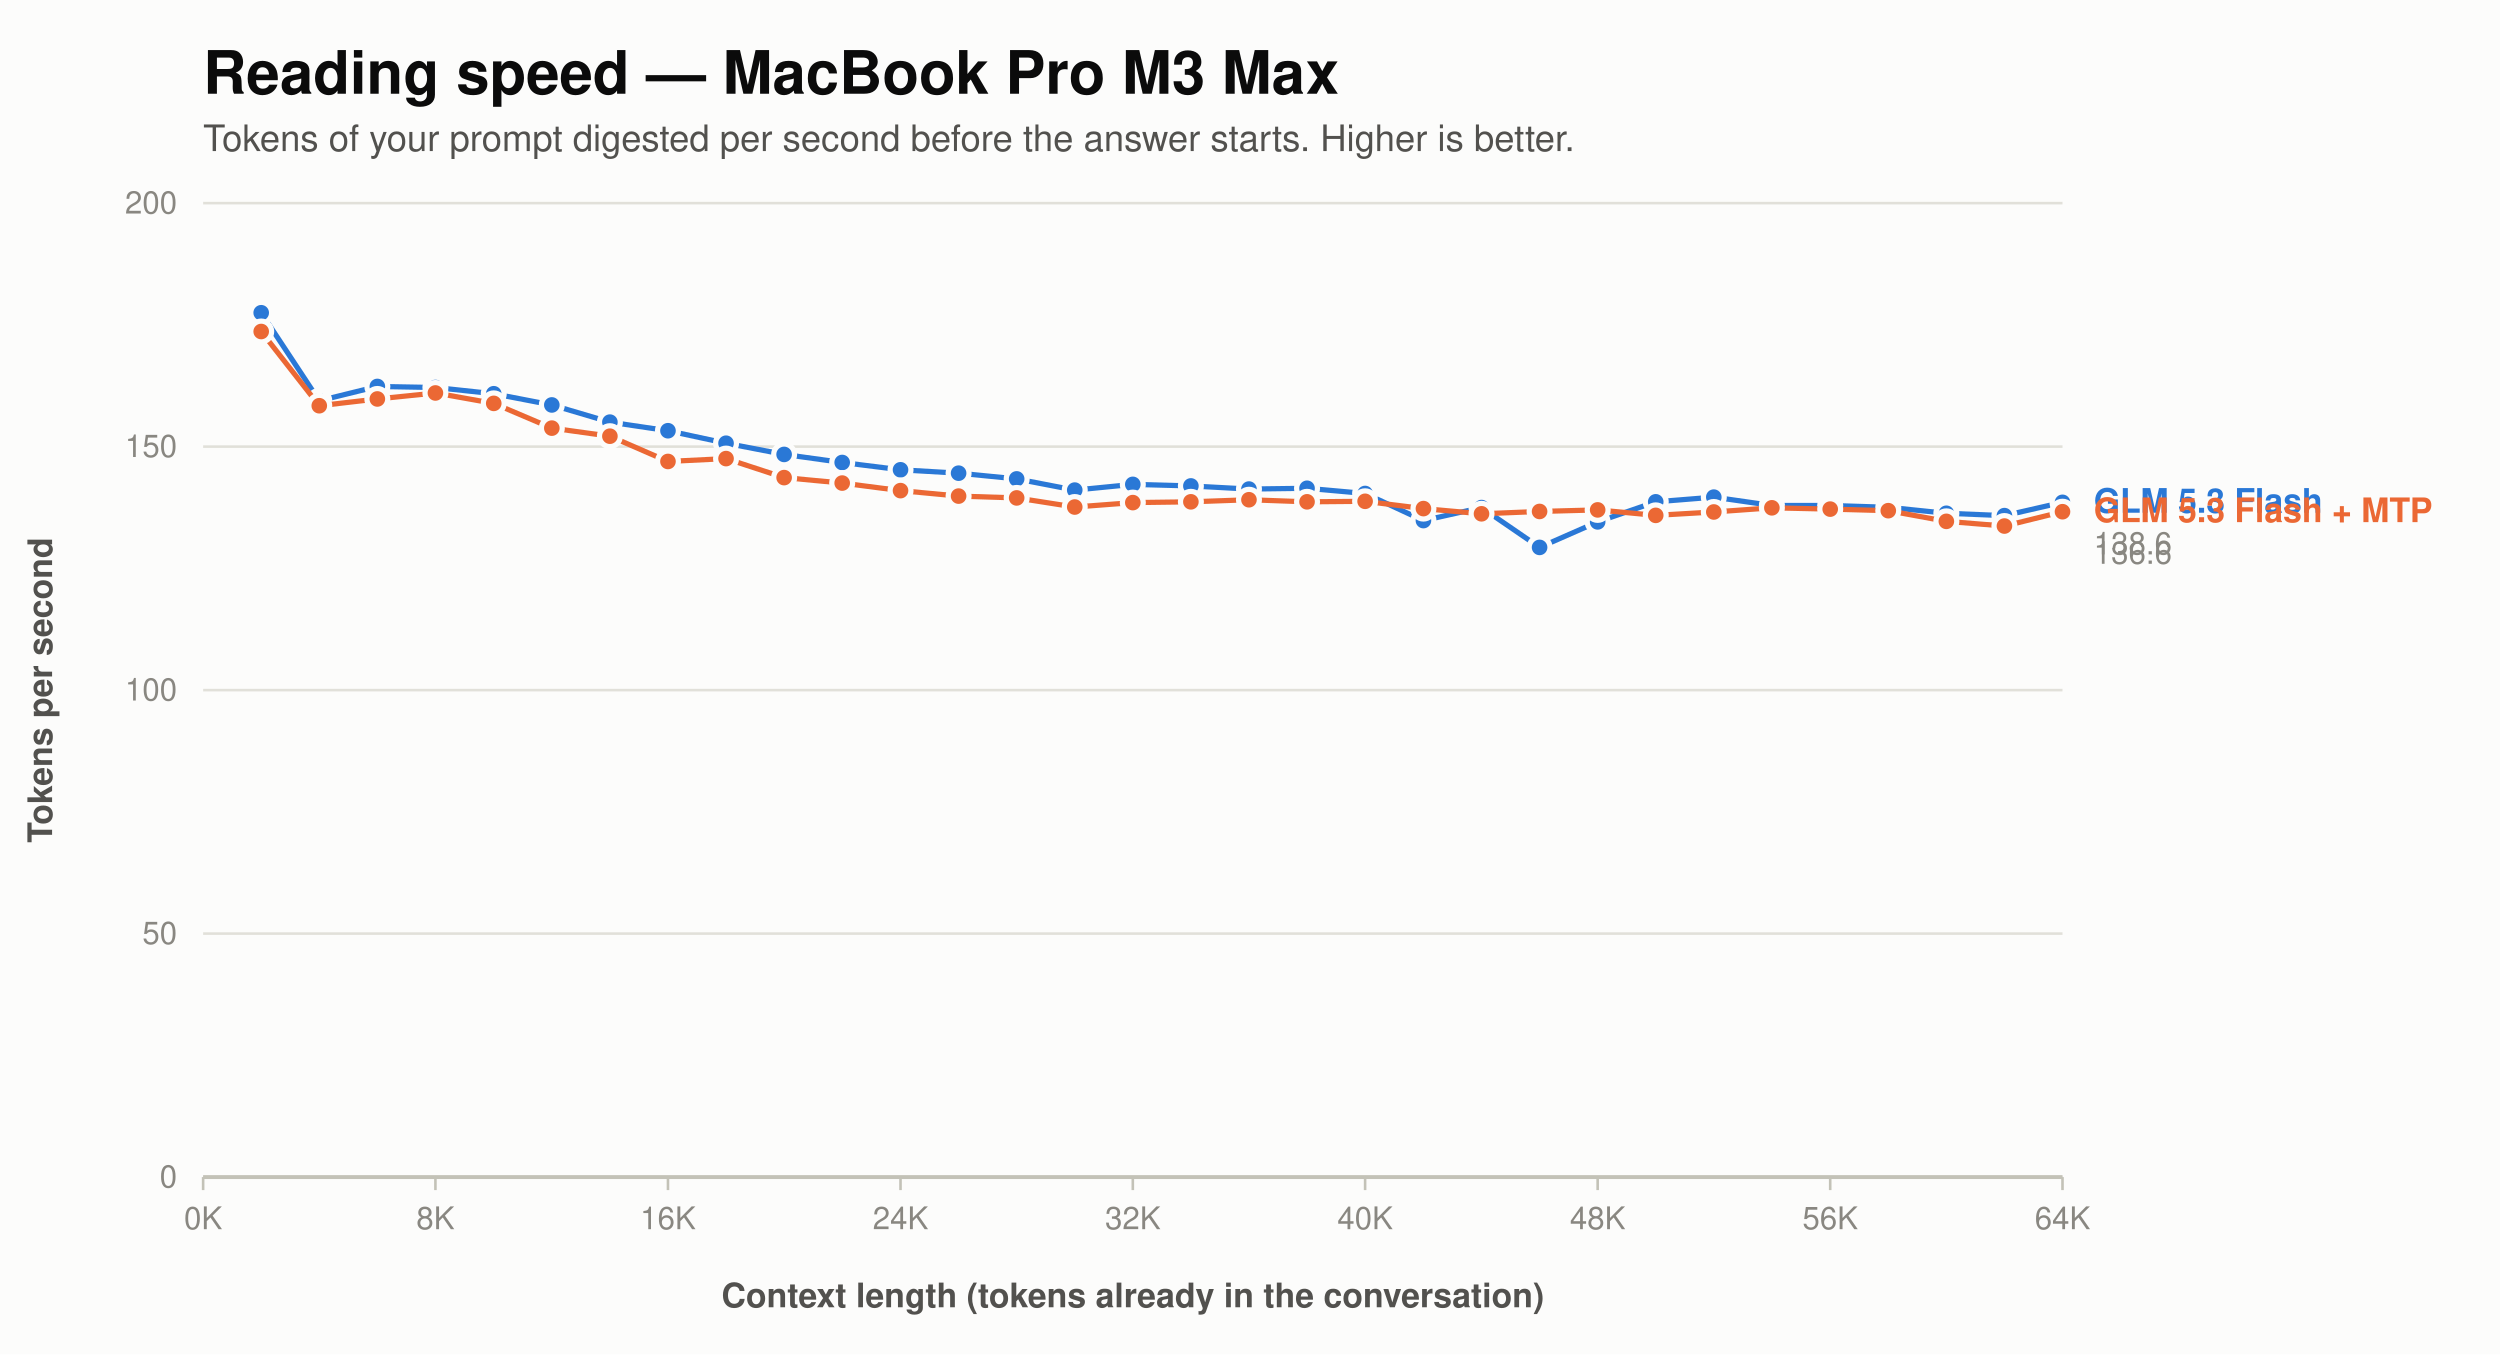
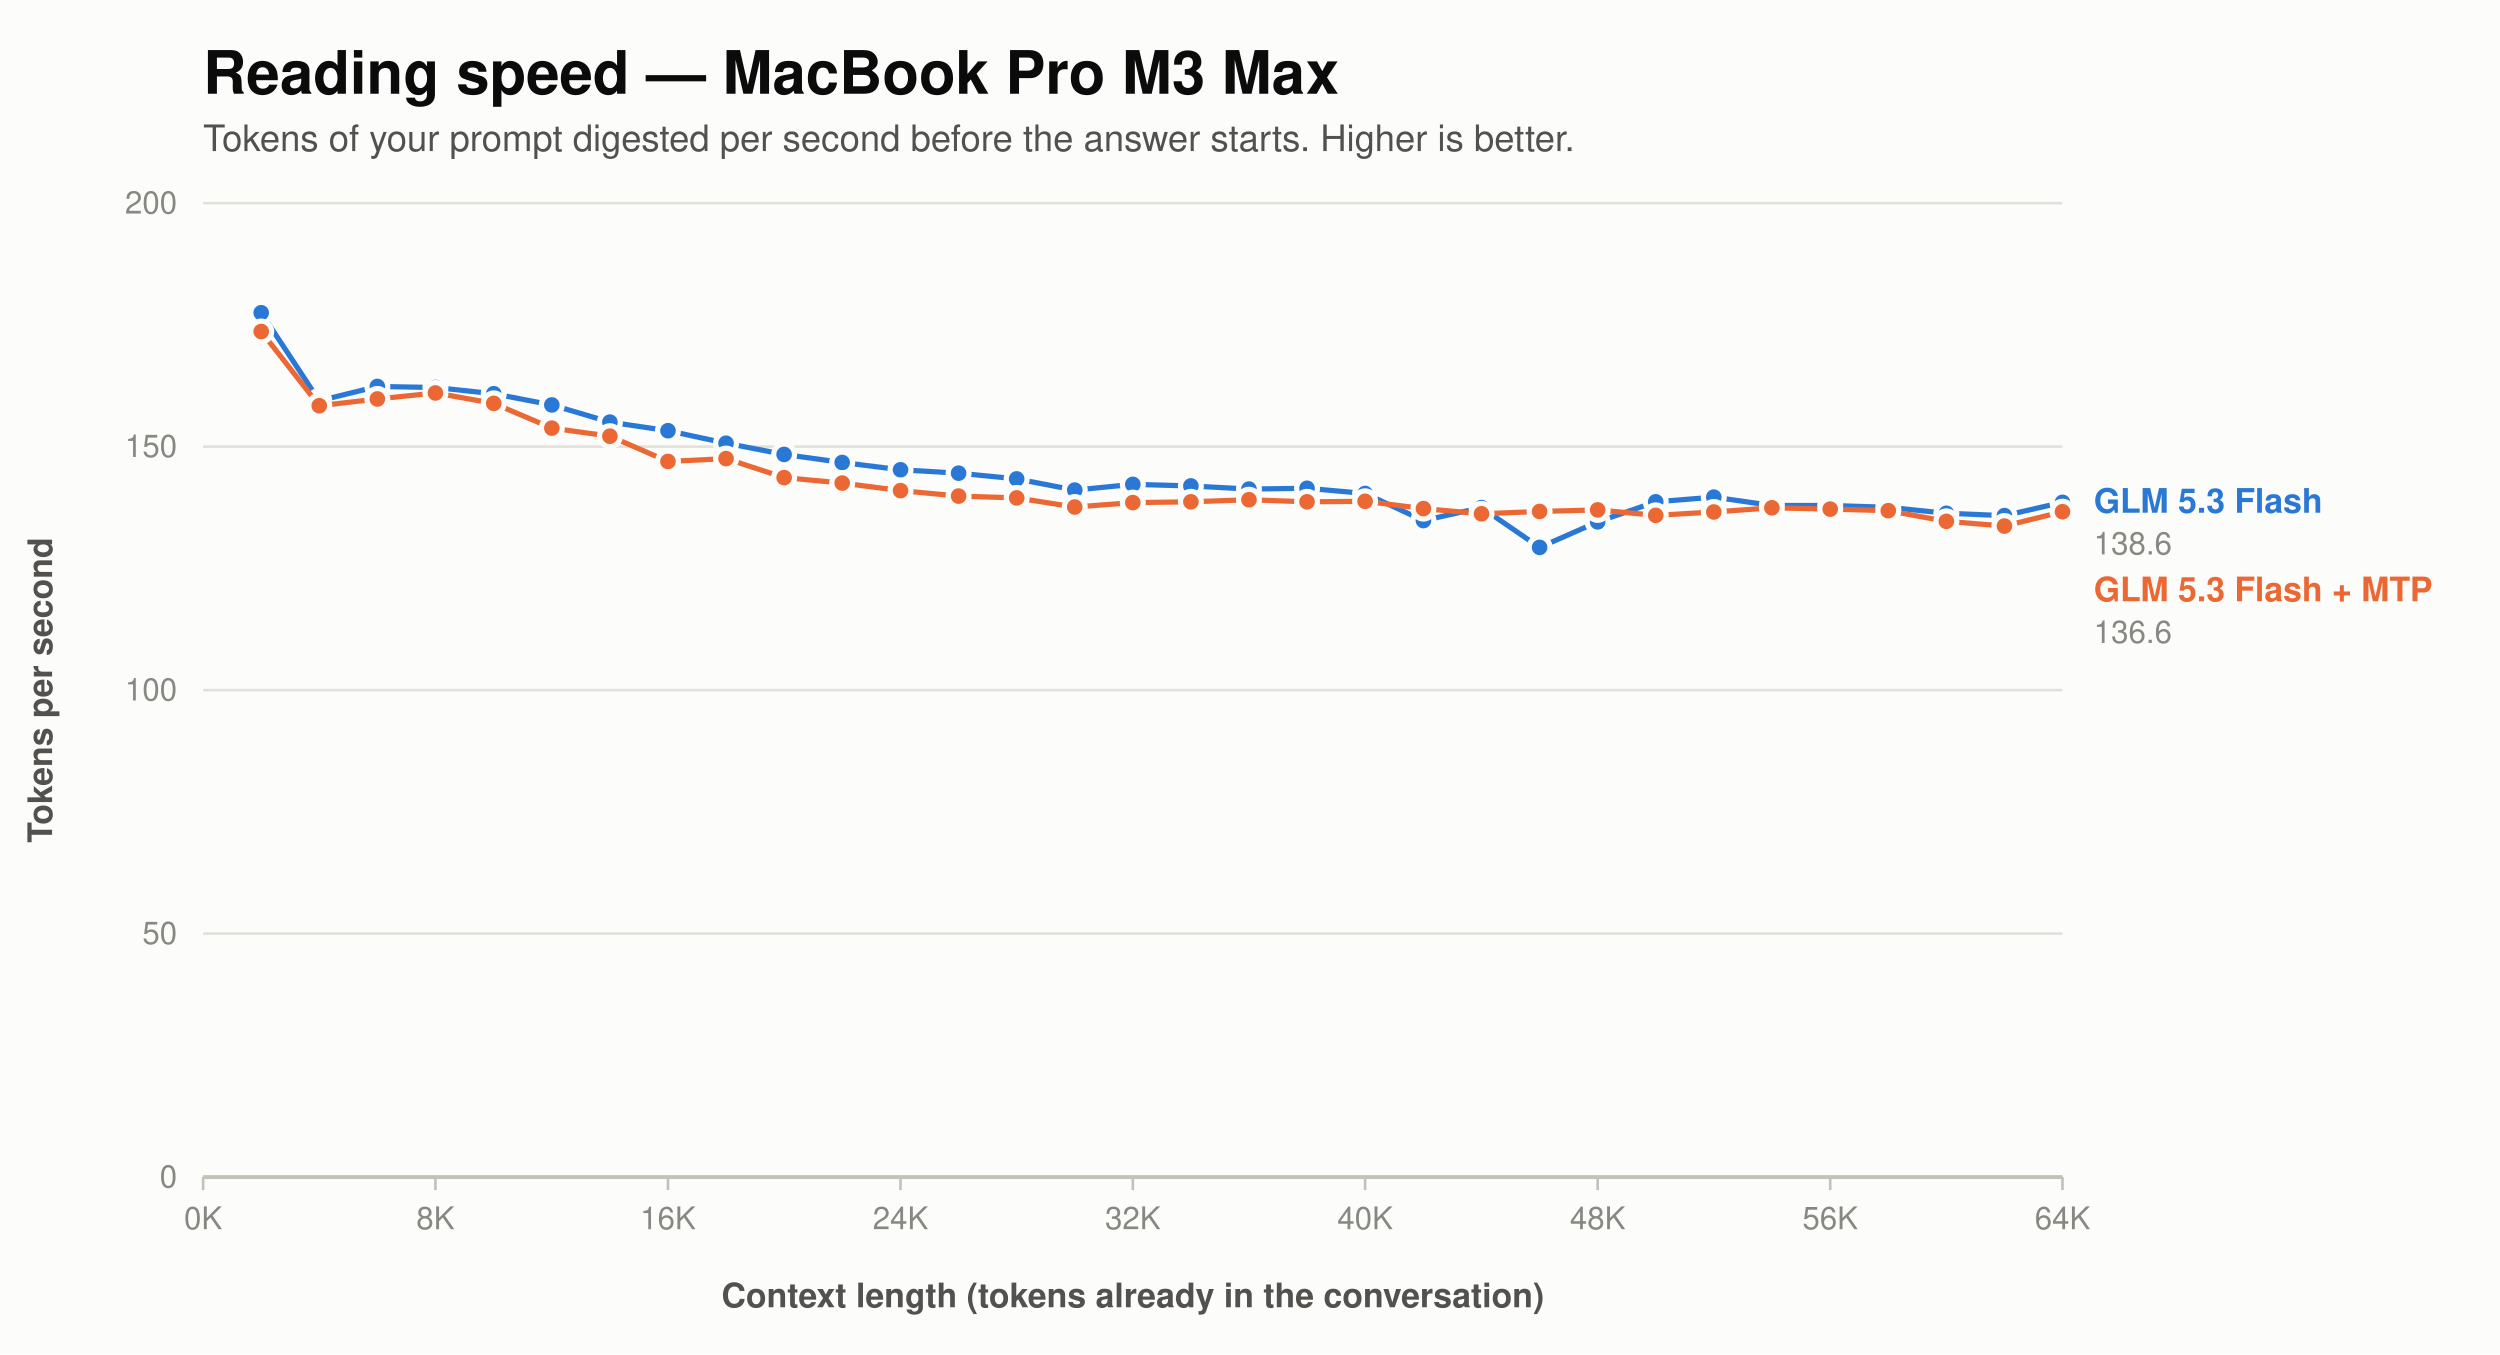
<svg xmlns="http://www.w3.org/2000/svg" width="960" height="520" viewBox="0 0 960 520" role="img" aria-label="Reading speed — MacBook Pro M3 Max">
  <style>
text{font-family:-apple-system,BlinkMacSystemFont,'Segoe UI',Helvetica,Arial,sans-serif}
.title{font-size:23px;font-weight:700;fill:#0b0b0b}
.sub{font-size:14px;fill:#52514e}
.axlab{font-size:13px;font-weight:600;fill:#52514e}
.tick{font-size:12px;fill:#898781}
.slab{font-size:13px;font-weight:700}
</style>
  <rect width="960" height="520" fill="#fcfcfb" />
  <text class="title" x="78" y="36">Reading speed — MacBook Pro M3 Max</text>
  <text class="sub" x="78" y="58">Tokens of your prompt digested per second before the answer starts. Higher is better.</text>
  <line x1="78" y1="452.0" x2="792" y2="452.0" stroke="#e1e0d9" stroke-width="1" />
  <text class="tick" x="68" y="456.0" text-anchor="end">0</text>
  <line x1="78" y1="358.5" x2="792" y2="358.5" stroke="#e1e0d9" stroke-width="1" />
  <text class="tick" x="68" y="362.5" text-anchor="end">50</text>
  <line x1="78" y1="265.0" x2="792" y2="265.0" stroke="#e1e0d9" stroke-width="1" />
  <text class="tick" x="68" y="269.0" text-anchor="end">100</text>
  <line x1="78" y1="171.5" x2="792" y2="171.5" stroke="#e1e0d9" stroke-width="1" />
  <text class="tick" x="68" y="175.5" text-anchor="end">150</text>
  <line x1="78" y1="78.0" x2="792" y2="78.0" stroke="#e1e0d9" stroke-width="1" />
  <text class="tick" x="68" y="82.0" text-anchor="end">200</text>
  <line x1="78.0" y1="452" x2="78.0" y2="457" stroke="#c3c2b7" stroke-width="1" />
  <text class="tick" x="78.0" y="472" text-anchor="middle">0K</text>
  <line x1="167.2" y1="452" x2="167.2" y2="457" stroke="#c3c2b7" stroke-width="1" />
  <text class="tick" x="167.2" y="472" text-anchor="middle">8K</text>
  <line x1="256.5" y1="452" x2="256.5" y2="457" stroke="#c3c2b7" stroke-width="1" />
  <text class="tick" x="256.5" y="472" text-anchor="middle">16K</text>
  <line x1="345.8" y1="452" x2="345.8" y2="457" stroke="#c3c2b7" stroke-width="1" />
  <text class="tick" x="345.8" y="472" text-anchor="middle">24K</text>
  <line x1="435.0" y1="452" x2="435.0" y2="457" stroke="#c3c2b7" stroke-width="1" />
  <text class="tick" x="435.0" y="472" text-anchor="middle">32K</text>
  <line x1="524.2" y1="452" x2="524.2" y2="457" stroke="#c3c2b7" stroke-width="1" />
  <text class="tick" x="524.2" y="472" text-anchor="middle">40K</text>
  <line x1="613.5" y1="452" x2="613.5" y2="457" stroke="#c3c2b7" stroke-width="1" />
  <text class="tick" x="613.5" y="472" text-anchor="middle">48K</text>
  <line x1="702.8" y1="452" x2="702.8" y2="457" stroke="#c3c2b7" stroke-width="1" />
  <text class="tick" x="702.8" y="472" text-anchor="middle">56K</text>
  <line x1="792.0" y1="452" x2="792.0" y2="457" stroke="#c3c2b7" stroke-width="1" />
  <text class="tick" x="792.0" y="472" text-anchor="middle">64K</text>
  <line x1="78" y1="452" x2="792" y2="452" stroke="#c3c2b7" stroke-width="1.5" />
  <text class="axlab" x="435" y="502" text-anchor="middle">Context length (tokens already in the conversation)</text>
  <text class="axlab" transform="translate(20,265) rotate(-90)" text-anchor="middle">Tokens per second</text>
  <path d="M100.3,120.1 L122.6,153.9 L144.9,148.4 L167.2,148.8 L189.6,151.2 L211.9,155.5 L234.2,162.1 L256.5,165.4 L278.8,170.2 L301.1,174.5 L323.4,177.6 L345.8,180.4 L368.1,181.7 L390.4,183.9 L412.7,188.2 L435.0,186.0 L457.3,186.6 L479.6,187.8 L501.9,187.5 L524.2,189.5 L546.6,199.9 L568.9,194.9 L591.2,210.2 L613.5,200.4 L635.8,192.7 L658.1,190.9 L680.4,194.1 L702.8,194.1 L725.1,194.8 L747.4,197.1 L769.7,198.0 L792.0,192.9" fill="none" stroke="#2a78d6" stroke-width="2" stroke-linejoin="round" stroke-linecap="round" />
  <circle cx="100.3" cy="120.1" r="4" fill="#2a78d6" stroke="#fcfcfb" stroke-width="2" />
  <circle cx="122.6" cy="153.9" r="4" fill="#2a78d6" stroke="#fcfcfb" stroke-width="2" />
  <circle cx="144.9" cy="148.4" r="4" fill="#2a78d6" stroke="#fcfcfb" stroke-width="2" />
  <circle cx="167.2" cy="148.8" r="4" fill="#2a78d6" stroke="#fcfcfb" stroke-width="2" />
  <circle cx="189.6" cy="151.2" r="4" fill="#2a78d6" stroke="#fcfcfb" stroke-width="2" />
  <circle cx="211.9" cy="155.5" r="4" fill="#2a78d6" stroke="#fcfcfb" stroke-width="2" />
  <circle cx="234.2" cy="162.1" r="4" fill="#2a78d6" stroke="#fcfcfb" stroke-width="2" />
  <circle cx="256.5" cy="165.4" r="4" fill="#2a78d6" stroke="#fcfcfb" stroke-width="2" />
  <circle cx="278.8" cy="170.2" r="4" fill="#2a78d6" stroke="#fcfcfb" stroke-width="2" />
  <circle cx="301.1" cy="174.5" r="4" fill="#2a78d6" stroke="#fcfcfb" stroke-width="2" />
  <circle cx="323.4" cy="177.6" r="4" fill="#2a78d6" stroke="#fcfcfb" stroke-width="2" />
  <circle cx="345.8" cy="180.4" r="4" fill="#2a78d6" stroke="#fcfcfb" stroke-width="2" />
  <circle cx="368.1" cy="181.7" r="4" fill="#2a78d6" stroke="#fcfcfb" stroke-width="2" />
  <circle cx="390.4" cy="183.9" r="4" fill="#2a78d6" stroke="#fcfcfb" stroke-width="2" />
  <circle cx="412.7" cy="188.2" r="4" fill="#2a78d6" stroke="#fcfcfb" stroke-width="2" />
  <circle cx="435.0" cy="186.0" r="4" fill="#2a78d6" stroke="#fcfcfb" stroke-width="2" />
  <circle cx="457.3" cy="186.6" r="4" fill="#2a78d6" stroke="#fcfcfb" stroke-width="2" />
  <circle cx="479.6" cy="187.8" r="4" fill="#2a78d6" stroke="#fcfcfb" stroke-width="2" />
  <circle cx="501.9" cy="187.5" r="4" fill="#2a78d6" stroke="#fcfcfb" stroke-width="2" />
  <circle cx="524.2" cy="189.5" r="4" fill="#2a78d6" stroke="#fcfcfb" stroke-width="2" />
  <circle cx="546.6" cy="199.9" r="4" fill="#2a78d6" stroke="#fcfcfb" stroke-width="2" />
  <circle cx="568.9" cy="194.9" r="4" fill="#2a78d6" stroke="#fcfcfb" stroke-width="2" />
  <circle cx="591.2" cy="210.2" r="4" fill="#2a78d6" stroke="#fcfcfb" stroke-width="2" />
  <circle cx="613.5" cy="200.4" r="4" fill="#2a78d6" stroke="#fcfcfb" stroke-width="2" />
  <circle cx="635.8" cy="192.7" r="4" fill="#2a78d6" stroke="#fcfcfb" stroke-width="2" />
  <circle cx="658.1" cy="190.9" r="4" fill="#2a78d6" stroke="#fcfcfb" stroke-width="2" />
  <circle cx="680.4" cy="194.1" r="4" fill="#2a78d6" stroke="#fcfcfb" stroke-width="2" />
  <circle cx="702.8" cy="194.1" r="4" fill="#2a78d6" stroke="#fcfcfb" stroke-width="2" />
  <circle cx="725.1" cy="194.8" r="4" fill="#2a78d6" stroke="#fcfcfb" stroke-width="2" />
  <circle cx="747.4" cy="197.1" r="4" fill="#2a78d6" stroke="#fcfcfb" stroke-width="2" />
  <circle cx="769.7" cy="198.0" r="4" fill="#2a78d6" stroke="#fcfcfb" stroke-width="2" />
  <circle cx="792.0" cy="192.9" r="4" fill="#2a78d6" stroke="#fcfcfb" stroke-width="2" />
-   <text class="slab" x="804.0" y="196.9" fill="#2a78d6">GLM 5.3 Flash</text>
-   <text class="tick" x="804.0" y="212.9">138.6</text>
  <path d="M100.3,127.3 L122.6,155.8 L144.9,153.2 L167.2,150.9 L189.6,154.9 L211.9,164.4 L234.2,167.5 L256.5,177.2 L278.8,176.1 L301.1,183.4 L323.4,185.5 L345.8,188.4 L368.1,190.5 L390.4,191.2 L412.7,194.7 L435.0,193.0 L457.3,192.7 L479.6,191.9 L501.9,192.7 L524.2,192.5 L546.6,195.3 L568.9,197.3 L591.2,196.4 L613.5,195.8 L635.8,197.9 L658.1,196.6 L680.4,195.0 L702.8,195.5 L725.1,196.1 L747.4,200.2 L769.7,202.0 L792.0,196.5" fill="none" stroke="#eb6834" stroke-width="2" stroke-linejoin="round" stroke-linecap="round" />
  <circle cx="100.3" cy="127.3" r="4" fill="#eb6834" stroke="#fcfcfb" stroke-width="2" />
  <circle cx="122.6" cy="155.8" r="4" fill="#eb6834" stroke="#fcfcfb" stroke-width="2" />
  <circle cx="144.9" cy="153.2" r="4" fill="#eb6834" stroke="#fcfcfb" stroke-width="2" />
  <circle cx="167.2" cy="150.9" r="4" fill="#eb6834" stroke="#fcfcfb" stroke-width="2" />
  <circle cx="189.6" cy="154.9" r="4" fill="#eb6834" stroke="#fcfcfb" stroke-width="2" />
  <circle cx="211.9" cy="164.4" r="4" fill="#eb6834" stroke="#fcfcfb" stroke-width="2" />
  <circle cx="234.2" cy="167.5" r="4" fill="#eb6834" stroke="#fcfcfb" stroke-width="2" />
  <circle cx="256.5" cy="177.2" r="4" fill="#eb6834" stroke="#fcfcfb" stroke-width="2" />
  <circle cx="278.8" cy="176.1" r="4" fill="#eb6834" stroke="#fcfcfb" stroke-width="2" />
  <circle cx="301.1" cy="183.4" r="4" fill="#eb6834" stroke="#fcfcfb" stroke-width="2" />
  <circle cx="323.4" cy="185.5" r="4" fill="#eb6834" stroke="#fcfcfb" stroke-width="2" />
  <circle cx="345.8" cy="188.4" r="4" fill="#eb6834" stroke="#fcfcfb" stroke-width="2" />
  <circle cx="368.1" cy="190.5" r="4" fill="#eb6834" stroke="#fcfcfb" stroke-width="2" />
  <circle cx="390.4" cy="191.2" r="4" fill="#eb6834" stroke="#fcfcfb" stroke-width="2" />
  <circle cx="412.7" cy="194.7" r="4" fill="#eb6834" stroke="#fcfcfb" stroke-width="2" />
  <circle cx="435.0" cy="193.0" r="4" fill="#eb6834" stroke="#fcfcfb" stroke-width="2" />
  <circle cx="457.3" cy="192.7" r="4" fill="#eb6834" stroke="#fcfcfb" stroke-width="2" />
  <circle cx="479.6" cy="191.9" r="4" fill="#eb6834" stroke="#fcfcfb" stroke-width="2" />
  <circle cx="501.9" cy="192.7" r="4" fill="#eb6834" stroke="#fcfcfb" stroke-width="2" />
  <circle cx="524.2" cy="192.5" r="4" fill="#eb6834" stroke="#fcfcfb" stroke-width="2" />
  <circle cx="546.6" cy="195.3" r="4" fill="#eb6834" stroke="#fcfcfb" stroke-width="2" />
  <circle cx="568.9" cy="197.3" r="4" fill="#eb6834" stroke="#fcfcfb" stroke-width="2" />
  <circle cx="591.2" cy="196.4" r="4" fill="#eb6834" stroke="#fcfcfb" stroke-width="2" />
  <circle cx="613.5" cy="195.8" r="4" fill="#eb6834" stroke="#fcfcfb" stroke-width="2" />
  <circle cx="635.8" cy="197.9" r="4" fill="#eb6834" stroke="#fcfcfb" stroke-width="2" />
  <circle cx="658.1" cy="196.6" r="4" fill="#eb6834" stroke="#fcfcfb" stroke-width="2" />
  <circle cx="680.4" cy="195.0" r="4" fill="#eb6834" stroke="#fcfcfb" stroke-width="2" />
  <circle cx="702.8" cy="195.5" r="4" fill="#eb6834" stroke="#fcfcfb" stroke-width="2" />
  <circle cx="725.1" cy="196.1" r="4" fill="#eb6834" stroke="#fcfcfb" stroke-width="2" />
  <circle cx="747.4" cy="200.2" r="4" fill="#eb6834" stroke="#fcfcfb" stroke-width="2" />
  <circle cx="769.7" cy="202.0" r="4" fill="#eb6834" stroke="#fcfcfb" stroke-width="2" />
  <circle cx="792.0" cy="196.5" r="4" fill="#eb6834" stroke="#fcfcfb" stroke-width="2" />
-   <text class="slab" x="804.0" y="200.5" fill="#eb6834">GLM 5.3 Flash + MTP</text>
-   <text class="tick" x="804.0" y="216.5">136.6</text>
+   <text class="slab" x="804.0" y="196.9" fill="#2a78d6">GLM 5.3 Flash</text>
+   <text class="tick" x="804.0" y="212.9">138.6</text>
+   <text class="slab" x="804.0" y="230.9" fill="#eb6834">GLM 5.3 Flash + MTP</text>
+   <text class="tick" x="804.0" y="246.9">136.6</text>
</svg>
